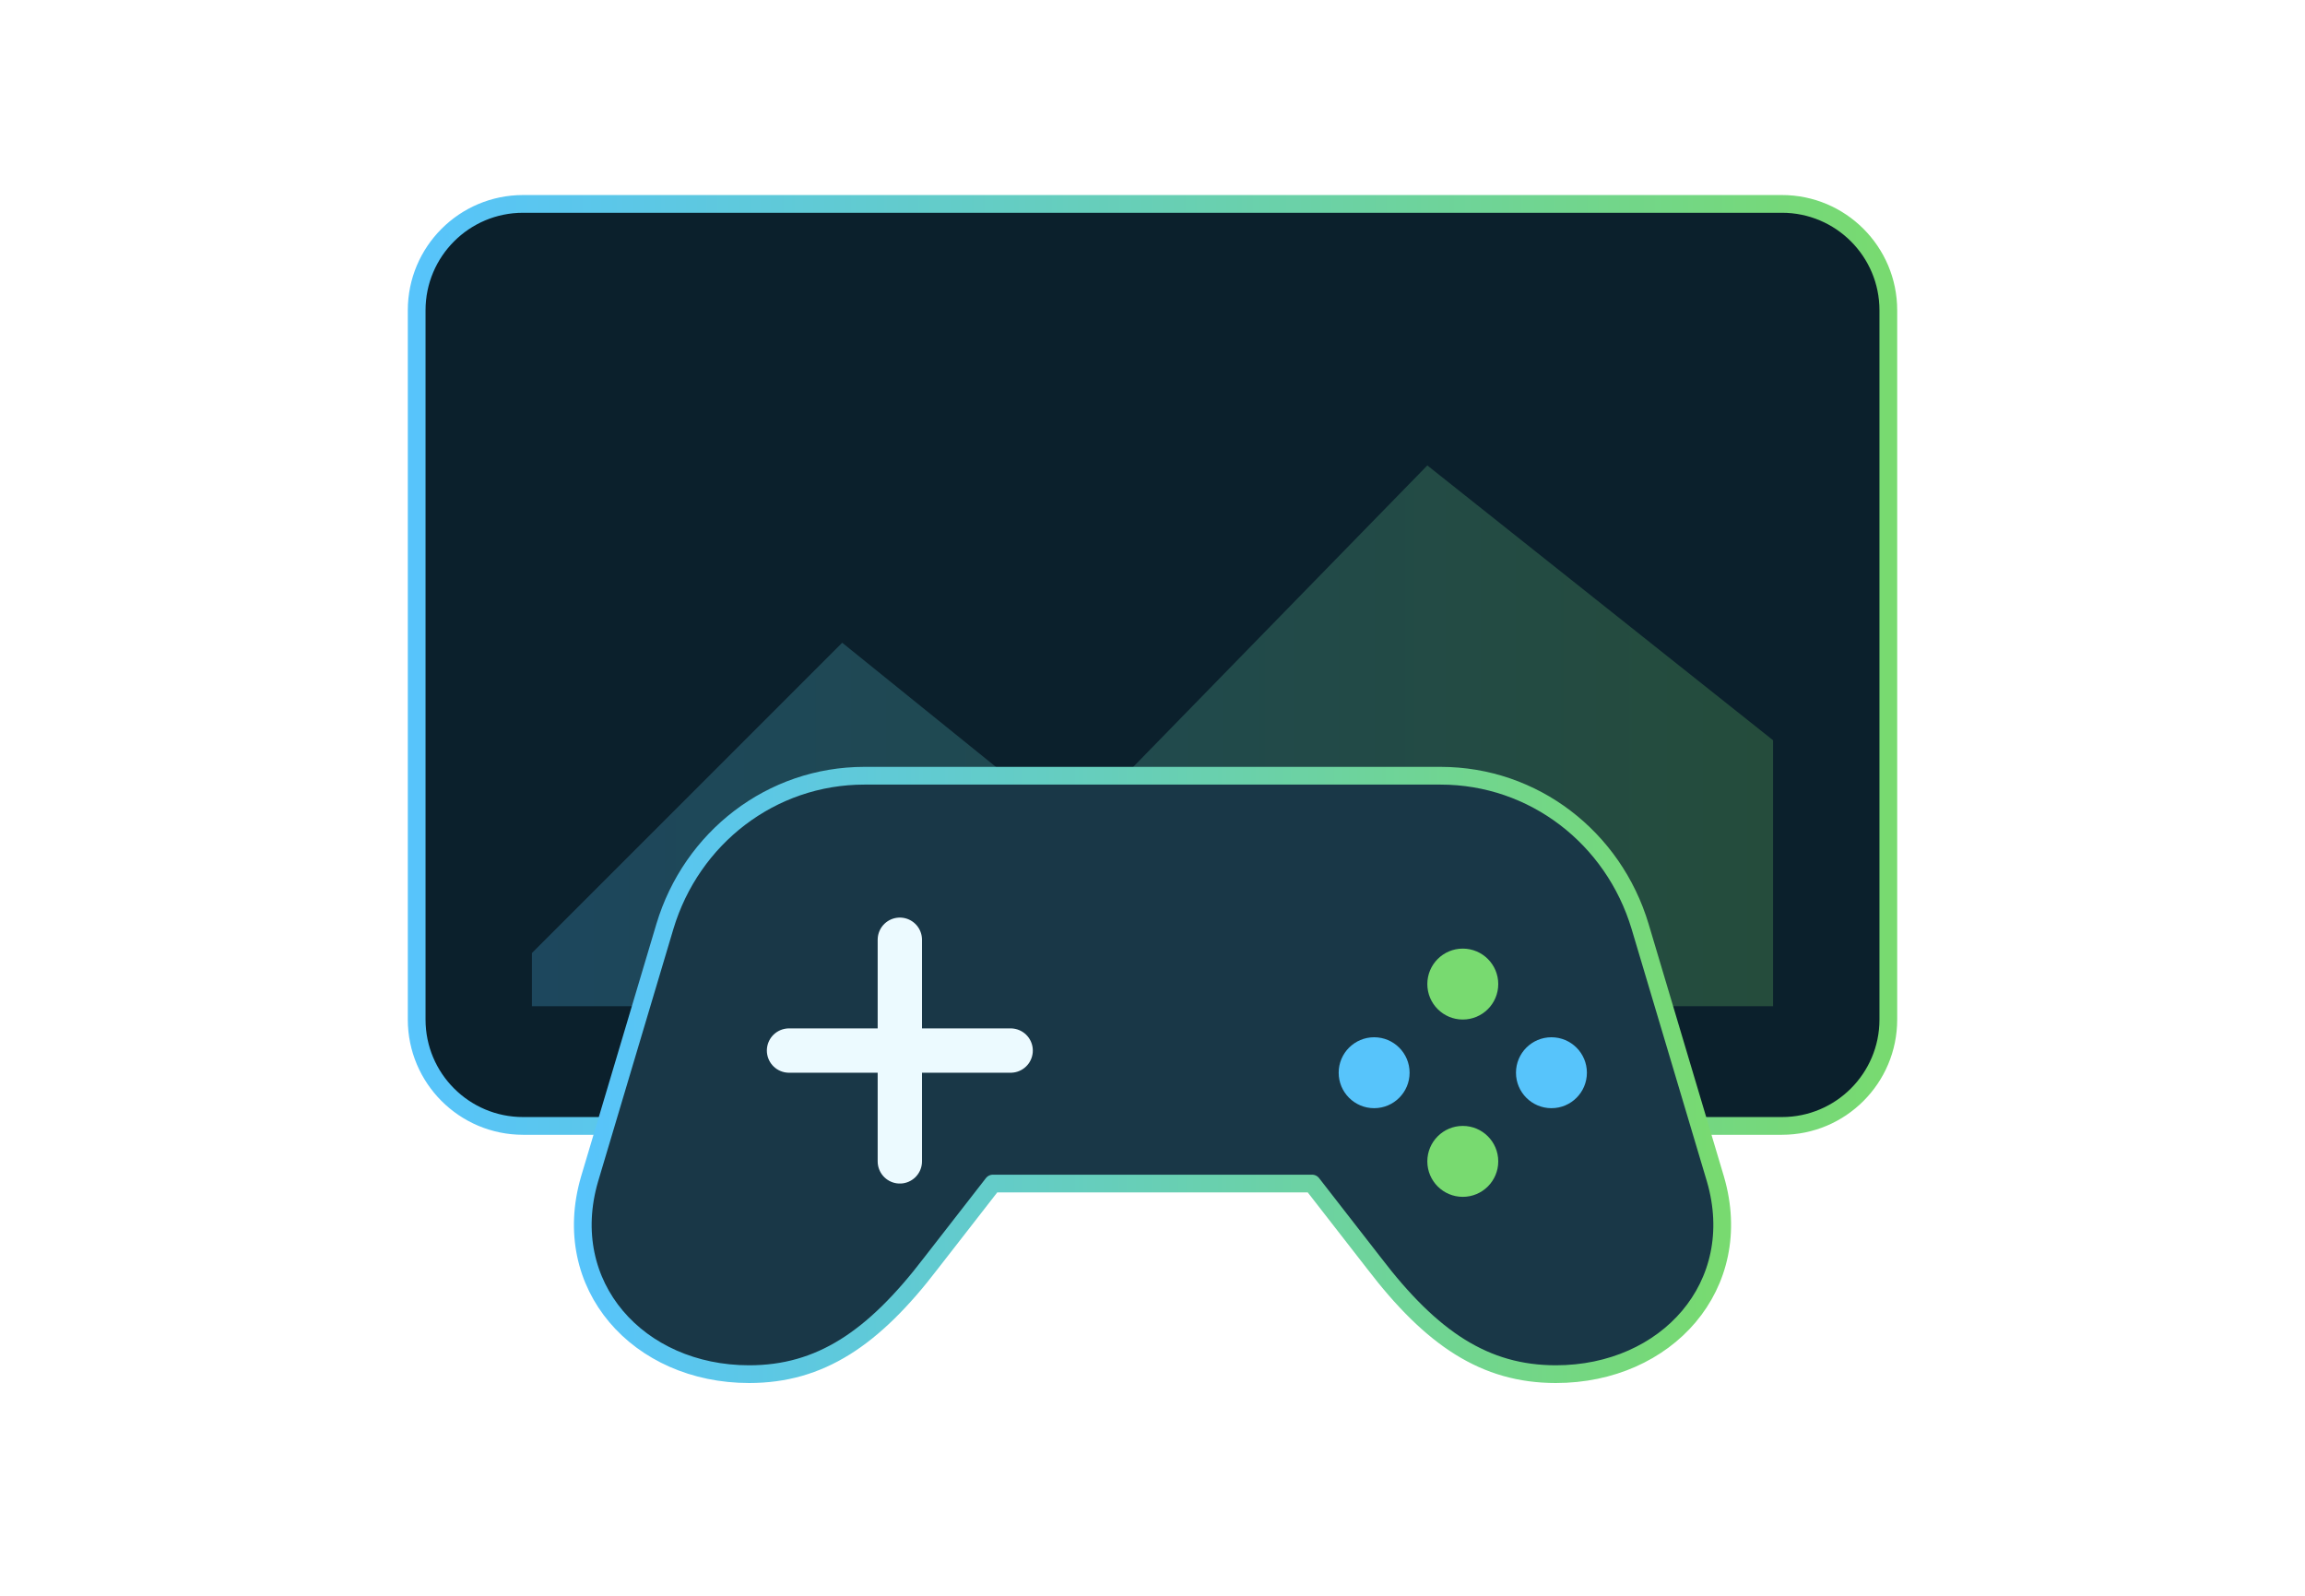
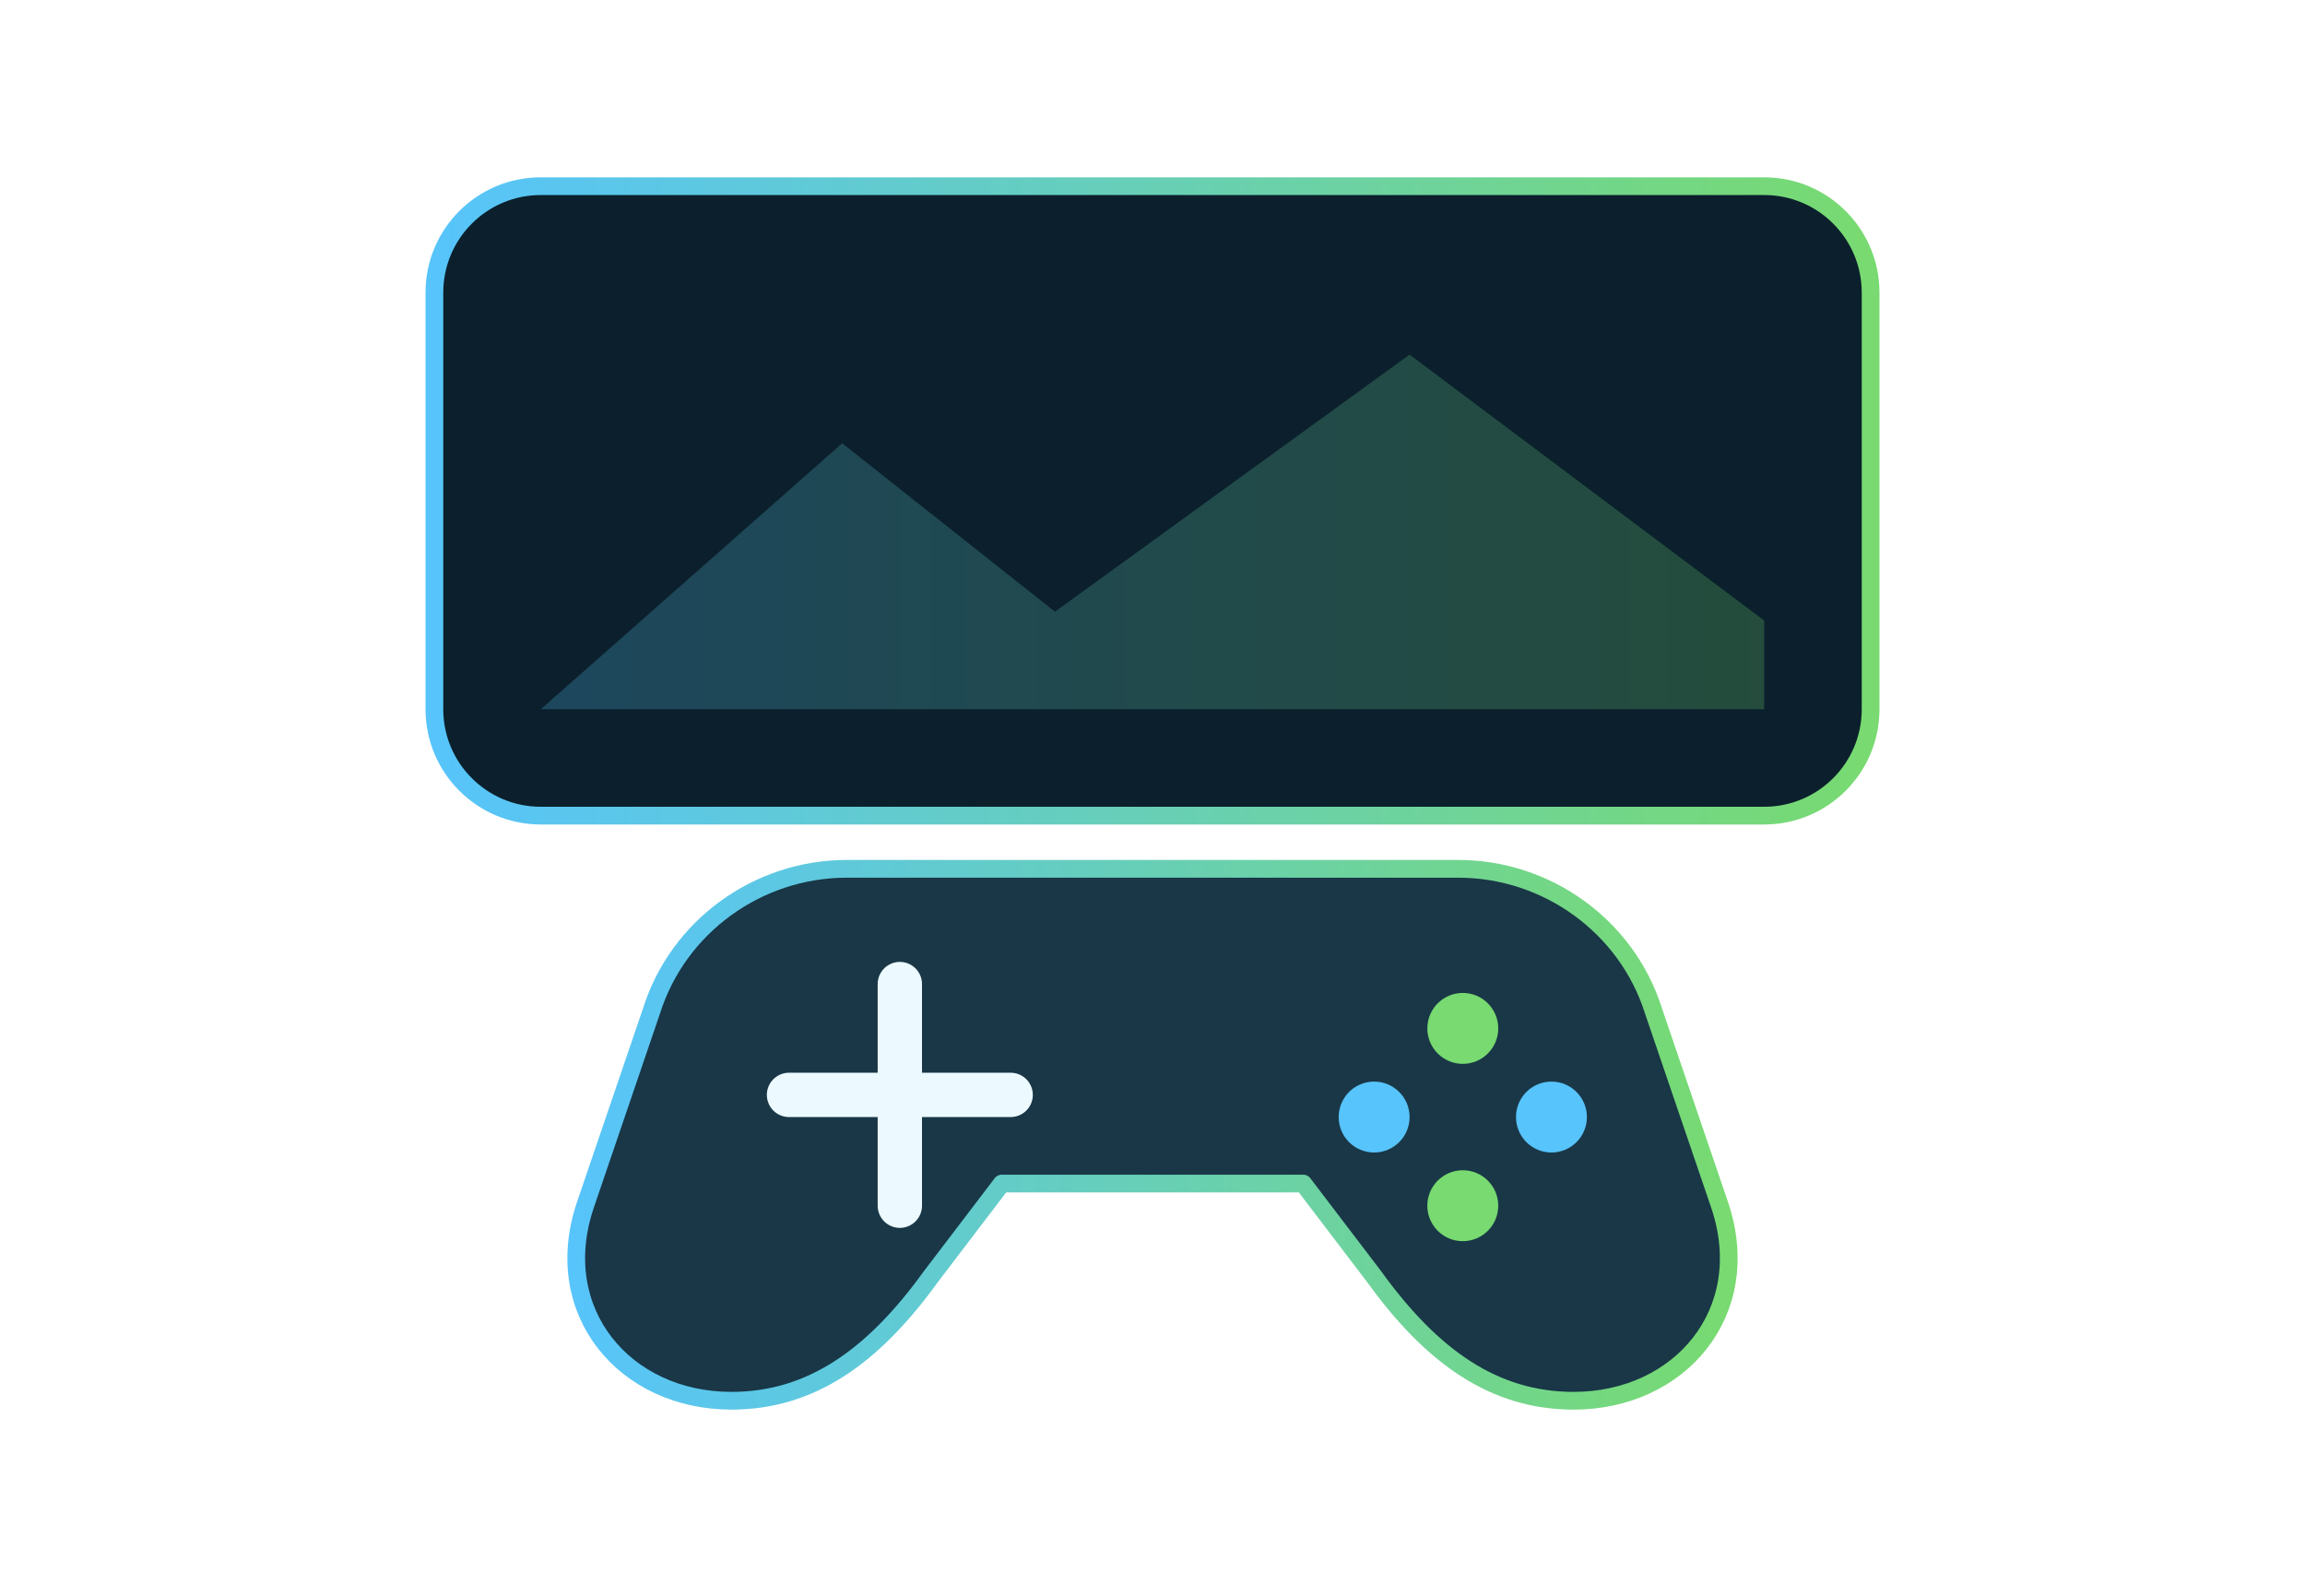
<svg xmlns="http://www.w3.org/2000/svg" viewBox="0 0 520 360" role="img" aria-labelledby="title desc">
  <defs>
    <linearGradient id="g" x1="0" x2="1">
      <stop stop-color="#57c4fb" />
      <stop offset="1" stop-color="#78da70" />
    </linearGradient>
  </defs>
-   <rect x="94" y="46" width="332" height="208" rx="24" fill="#0b202c" stroke="url(#g)" stroke-width="4" />
-   <path d="M120 215 190 145l52 42 80-82 78 62v60H120z" fill="url(#g)" opacity=".24" />
-   <path d="M169 310c-25 0-43-20-36-44l17-57c6-20 24-34 45-34h130c21 0 39 14 45 34l17 57c7 24-11 44-36 44-16 0-28-8-41-25l-14-18h-72l-14 18c-13 17-25 25-41 25z" fill="#193747" stroke="url(#g)" stroke-width="4" stroke-linejoin="round" />
-   <path d="M203 212v50m-25-25h50" stroke="#ecfaff" stroke-width="10" stroke-linecap="round" />
-   <circle cx="330" cy="222" r="8" fill="#78da70" />
-   <circle cx="350" cy="242" r="8" fill="#57c4fb" />
-   <circle cx="310" cy="242" r="8" fill="#57c4fb" />
-   <circle cx="330" cy="262" r="8" fill="#78da70" />
+   <rect id="gaming-display" x="98" y="42" width="324" height="142" rx="24" fill="#0b202c" stroke="url(#g)" stroke-width="4" />
+   <path id="gaming-scene" d="M122 160 190 100l48 38 80-58 80 60v20H122z" fill="url(#g)" opacity=".24" />
+   <path id="controller" d="M191 196h138c20 0 38 13 44 32l15 44c8 24-9 44-33 44-18 0-32-10-45-28l-16-21h-68l-16 21c-13 18-27 28-45 28-24 0-41-20-33-44l15-44c6-19 24-32 44-32z" fill="#193747" stroke="url(#g)" stroke-width="4" stroke-linejoin="round" />
+   <path id="direction-pad" d="M203 222v50m-25-25h50" stroke="#ecfaff" stroke-width="10" stroke-linecap="round" />
+   <circle cx="330" cy="232" r="8" fill="#78da70" />
+   <circle cx="350" cy="252" r="8" fill="#57c4fb" />
+   <circle cx="310" cy="252" r="8" fill="#57c4fb" />
+   <circle cx="330" cy="272" r="8" fill="#78da70" />
</svg>
